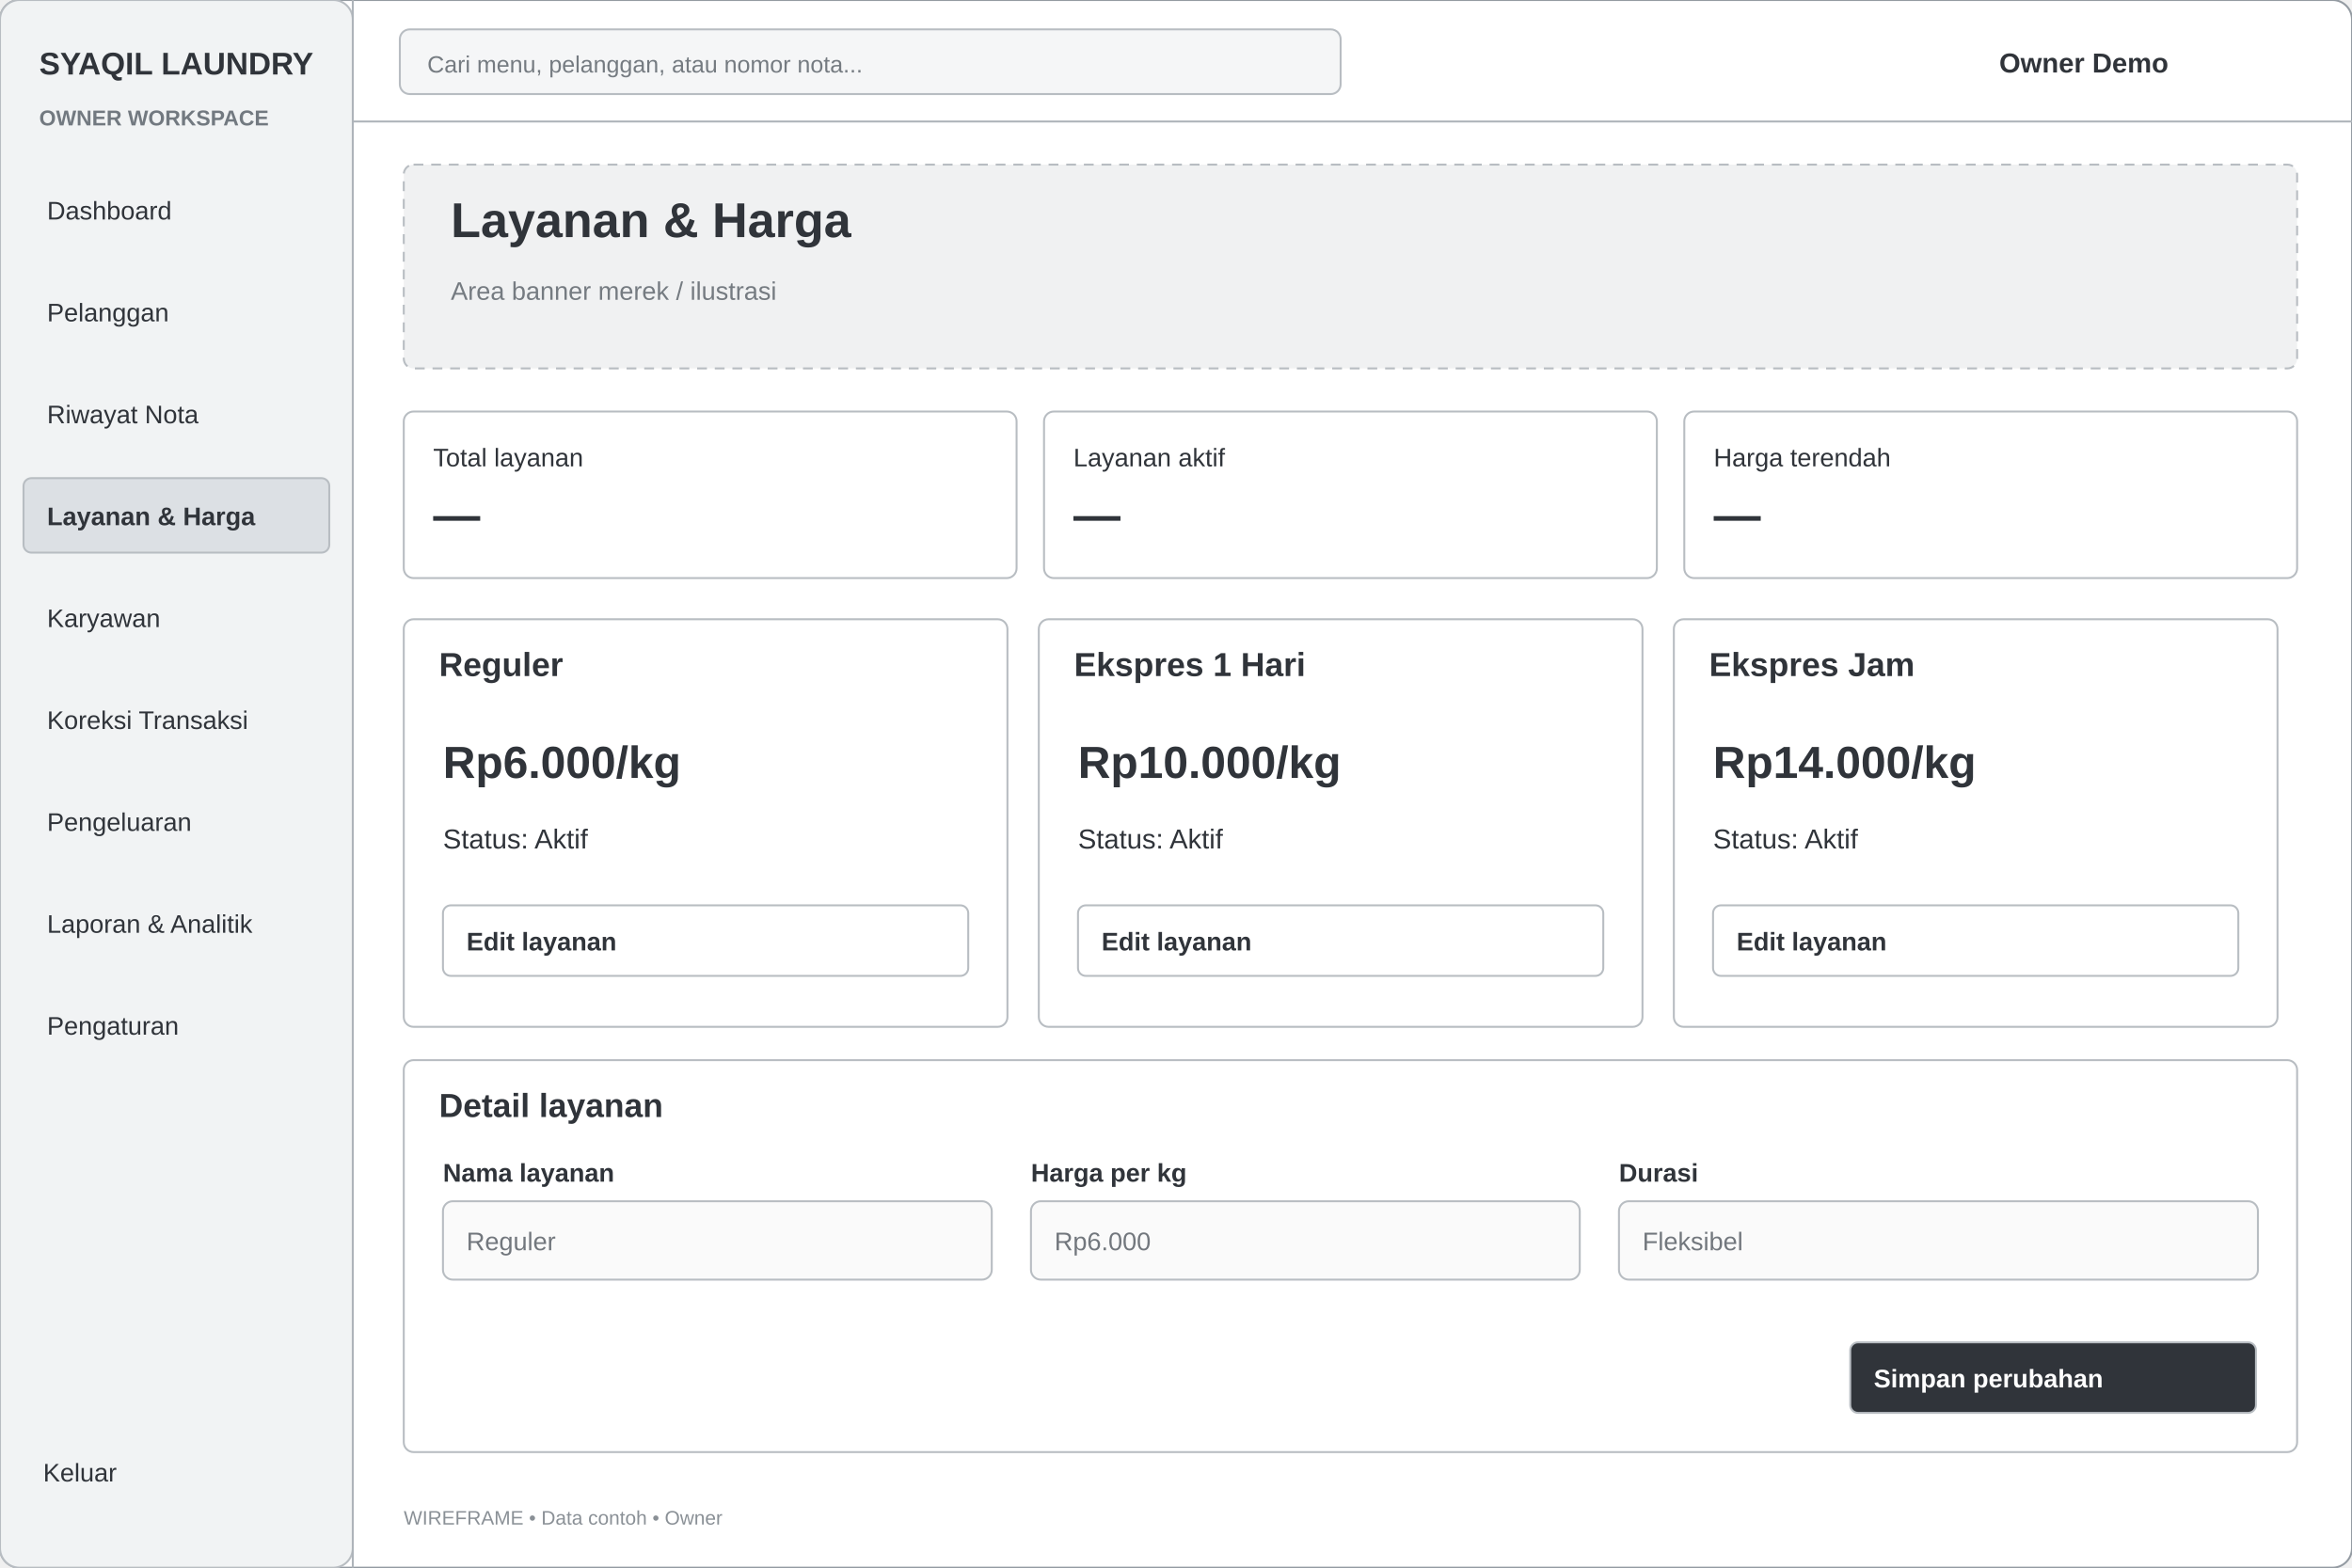
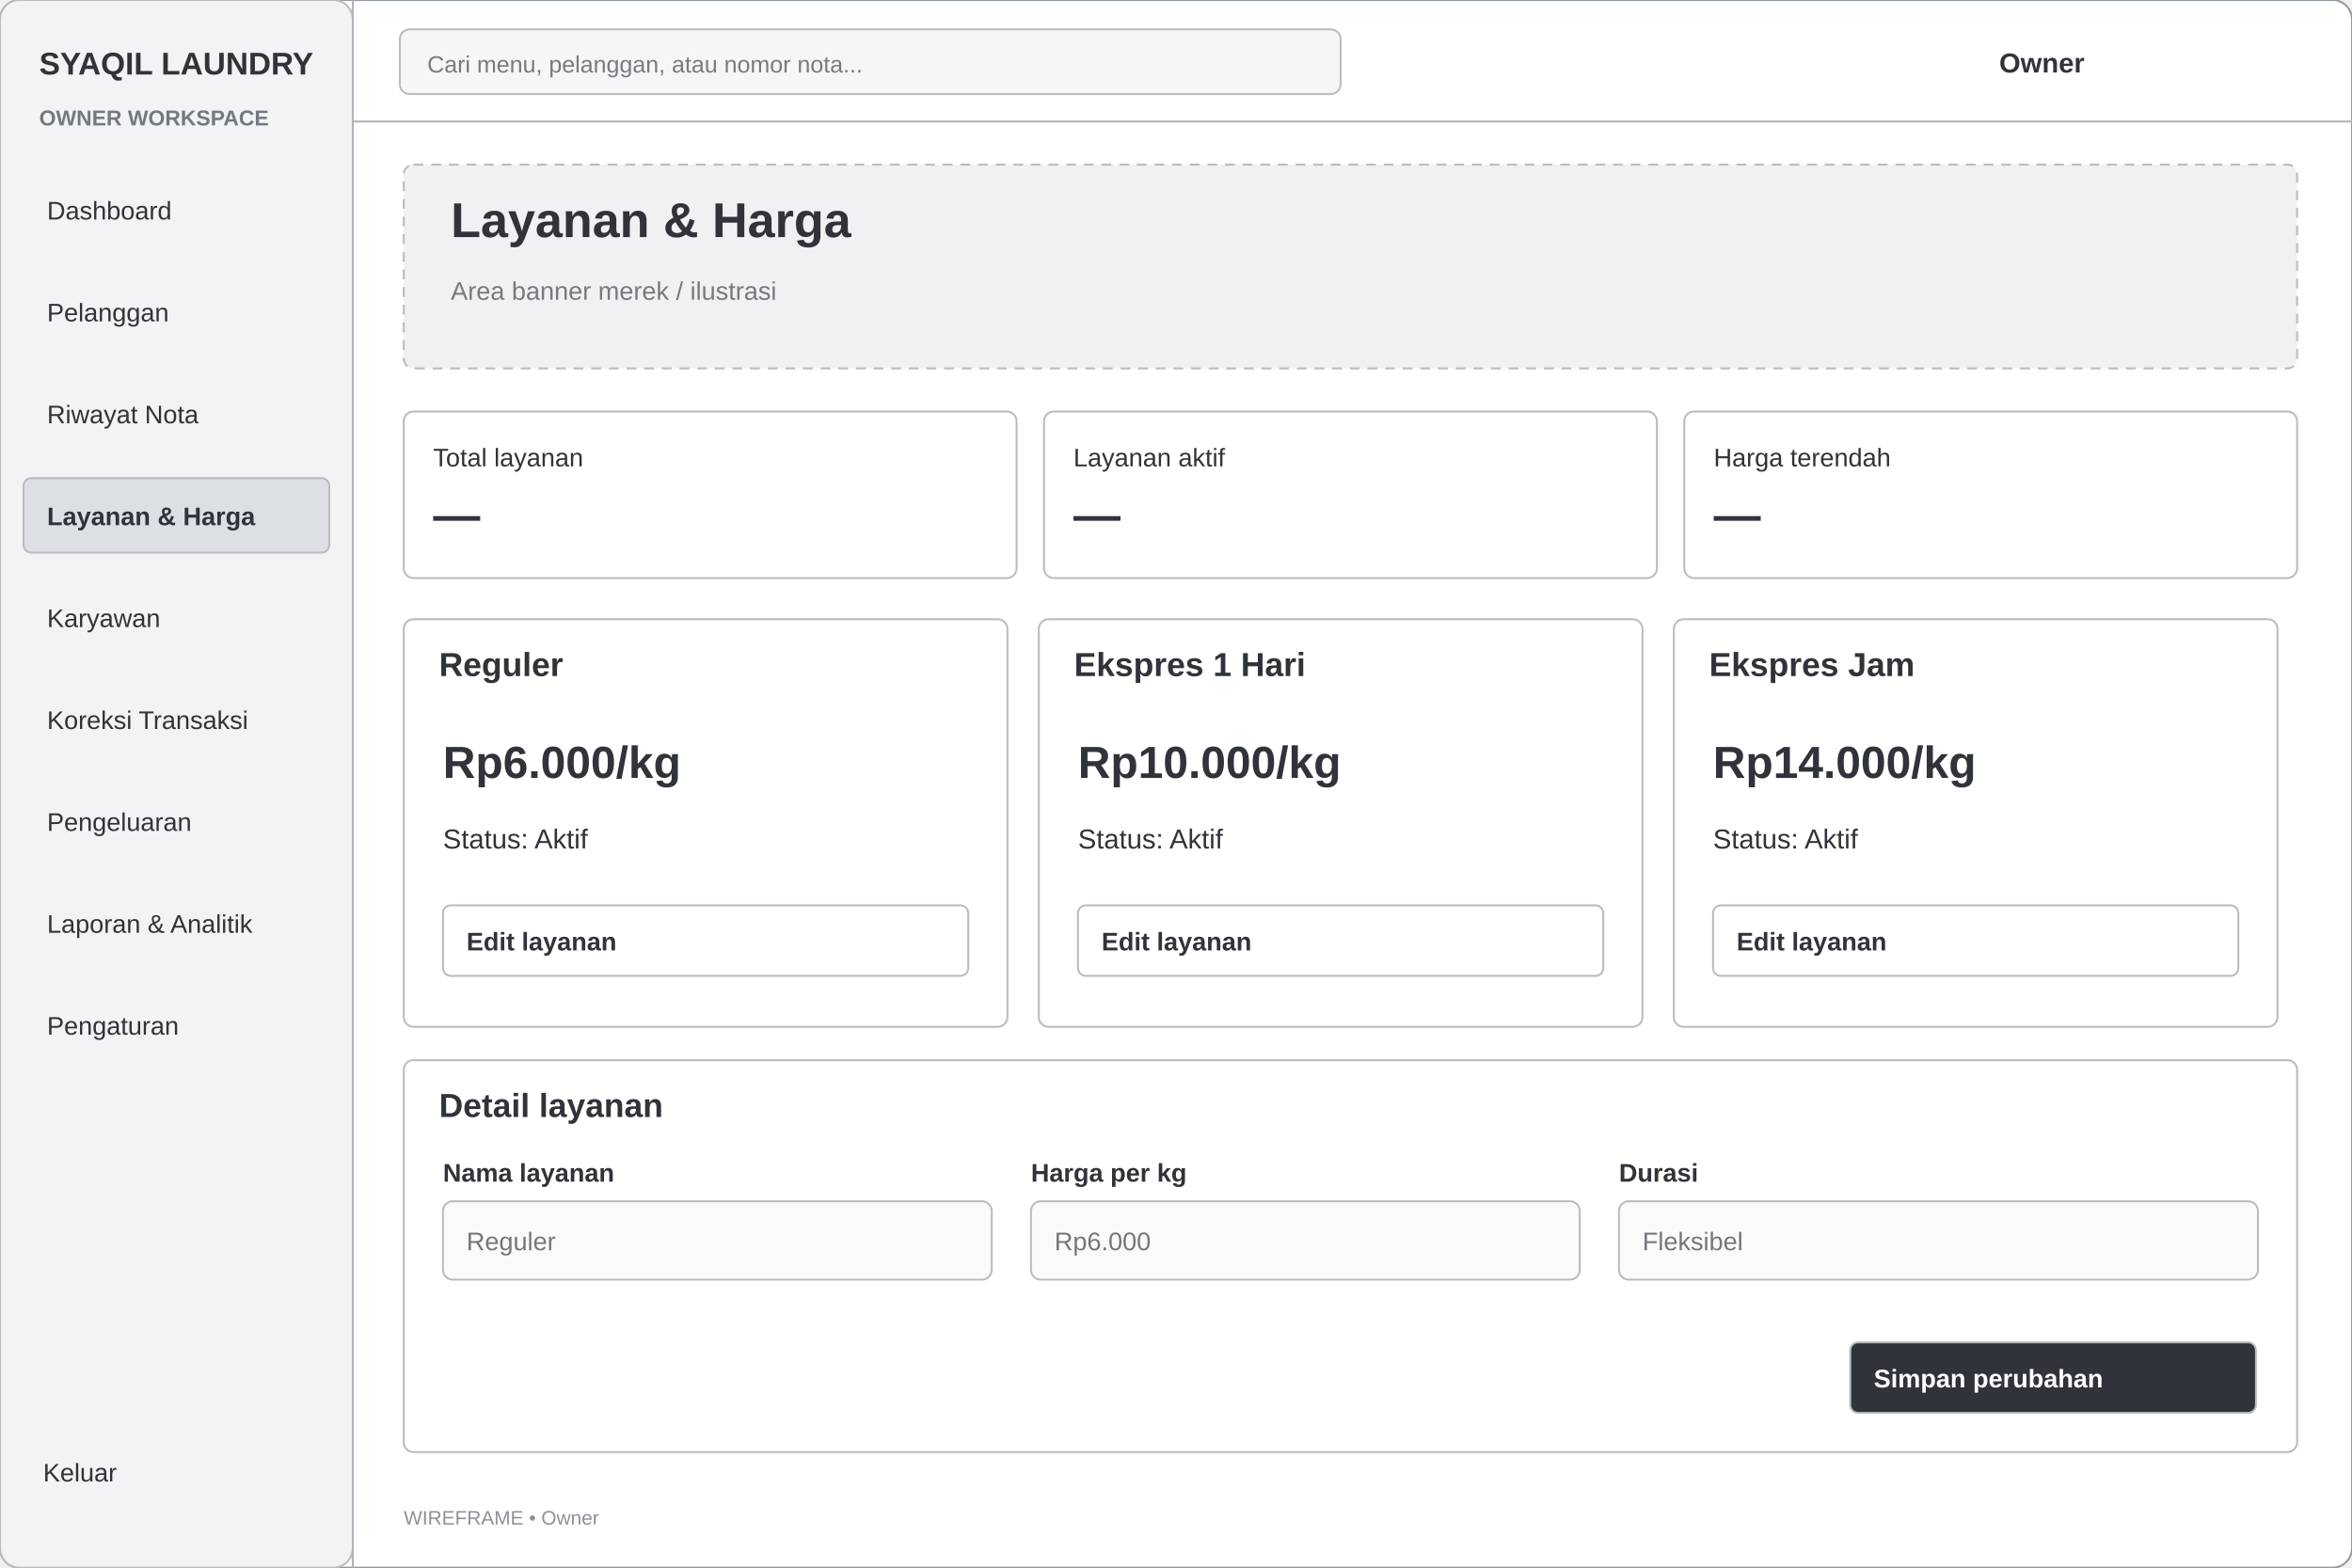
<svg xmlns="http://www.w3.org/2000/svg" width="1200" height="800" viewBox="0 0 1200 800">
  <rect x="0" y="0" width="1200" height="800" rx="10" fill="#fff" stroke="#949ba2" />
  <rect x="0" y="0" width="180" height="800" rx="10" fill="#f1f3f4" stroke="#b8bdc2" />
  <text x="20" y="38" font-family="Arial, sans-serif" font-size="16" font-weight="700" fill="#30343a">SYAQIL LAUNDRY</text>
  <text x="20" y="64" font-family="Arial, sans-serif" font-size="11" font-weight="700" fill="#727980">OWNER WORKSPACE</text>
  <text x="24" y="112" font-family="Arial, sans-serif" font-size="13" font-weight="400" fill="#30343a">Dashboard</text>
  <text x="24" y="164" font-family="Arial, sans-serif" font-size="13" font-weight="400" fill="#30343a">Pelanggan</text>
  <text x="24" y="216" font-family="Arial, sans-serif" font-size="13" font-weight="400" fill="#30343a">Riwayat Nota</text>
  <rect x="12" y="244" width="156" height="38" rx="4" fill="#dce0e4" stroke="#b8bdc2" />
  <text x="24" y="268" font-family="Arial, sans-serif" font-size="13" font-weight="700" fill="#30343a">Layanan &amp; Harga</text>
  <text x="24" y="320" font-family="Arial, sans-serif" font-size="13" font-weight="400" fill="#30343a">Karyawan</text>
  <text x="24" y="372" font-family="Arial, sans-serif" font-size="13" font-weight="400" fill="#30343a">Koreksi Transaksi</text>
  <text x="24" y="424" font-family="Arial, sans-serif" font-size="13" font-weight="400" fill="#30343a">Pengeluaran</text>
  <text x="24" y="476" font-family="Arial, sans-serif" font-size="13" font-weight="400" fill="#30343a">Laporan &amp; Analitik</text>
  <text x="24" y="528" font-family="Arial, sans-serif" font-size="13" font-weight="400" fill="#30343a">Pengaturan</text>
  <text x="22" y="756" font-family="Arial, sans-serif" font-size="13" font-weight="400" fill="#30343a">Keluar</text>
  <path d="M180 0 L180 800" fill="none" stroke="#aeb4ba" />
  <path d="M180 62 L1200 62" fill="none" stroke="#aeb4ba" />
  <rect x="204" y="15" width="480" height="33" rx="5" fill="#f5f6f7" stroke="#b8bdc2" />
  <text x="218" y="37" font-family="Arial, sans-serif" font-size="12" font-weight="400" fill="#757b81">Cari menu, pelanggan, atau nomor nota...</text>
-   <text x="1020" y="37" font-family="Arial, sans-serif" font-size="14" font-weight="700" fill="#30343a">Owner Demo</text>
+   <text x="1020" y="37" font-family="Arial, sans-serif" font-size="14" font-weight="700" fill="#30343a">Owner</text>
  <rect x="206" y="84" width="966" height="104" rx="5" fill="#f0f1f2" stroke="#b8bdc2" stroke-dasharray="5 4" />
  <text x="230" y="121" font-family="Arial, sans-serif" font-size="25" font-weight="700" fill="#30343a">Layanan &amp; Harga</text>
  <text x="230" y="153" font-family="Arial, sans-serif" font-size="13" font-weight="400" fill="#757b81">Area banner merek / ilustrasi</text>
-   <text x="206" y="778" font-family="Arial, sans-serif" font-size="10" font-weight="400" fill="#8a9096">WIREFRAME • Data contoh • Owner</text>
+   <text x="206" y="778" font-family="Arial, sans-serif" font-size="10" font-weight="400" fill="#8a9096">WIREFRAME • Owner</text>
  <rect x="206.0" y="210" width="312.667" height="85" rx="5" fill="#fff" stroke="#b8bdc2" />
  <text x="221.0" y="238" font-family="Arial, sans-serif" font-size="13" font-weight="400" fill="#30343a">Total layanan</text>
  <text x="221.0" y="271" font-family="Arial, sans-serif" font-size="24" font-weight="700" fill="#30343a">—</text>
  <rect x="532.667" y="210" width="312.667" height="85" rx="5" fill="#fff" stroke="#b8bdc2" />
  <text x="547.667" y="238" font-family="Arial, sans-serif" font-size="13" font-weight="400" fill="#30343a">Layanan aktif</text>
  <text x="547.667" y="271" font-family="Arial, sans-serif" font-size="24" font-weight="700" fill="#30343a">—</text>
  <rect x="859.333" y="210" width="312.667" height="85" rx="5" fill="#fff" stroke="#b8bdc2" />
  <text x="874.333" y="238" font-family="Arial, sans-serif" font-size="13" font-weight="400" fill="#30343a">Harga terendah</text>
  <text x="874.333" y="271" font-family="Arial, sans-serif" font-size="24" font-weight="700" fill="#30343a">—</text>
  <rect x="206" y="316" width="308" height="208" rx="5" fill="#fff" stroke="#b8bdc2" />
  <text x="224" y="345" font-family="Arial, sans-serif" font-size="17" font-weight="700" fill="#30343a">Reguler</text>
  <text x="226" y="397" font-family="Arial, sans-serif" font-size="23" font-weight="700" fill="#30343a">Rp6.000/kg</text>
  <text x="226" y="433" font-family="Arial, sans-serif" font-size="14" font-weight="400" fill="#30343a">Status: Aktif</text>
  <rect x="226" y="462" width="268" height="36" rx="4" fill="#fff" stroke="#b8bdc2" />
  <text x="238" y="485" font-family="Arial, sans-serif" font-size="13" font-weight="700" fill="#30343a">Edit layanan</text>
  <rect x="530" y="316" width="308" height="208" rx="5" fill="#fff" stroke="#b8bdc2" />
  <text x="548" y="345" font-family="Arial, sans-serif" font-size="17" font-weight="700" fill="#30343a">Ekspres 1 Hari</text>
  <text x="550" y="397" font-family="Arial, sans-serif" font-size="23" font-weight="700" fill="#30343a">Rp10.000/kg</text>
  <text x="550" y="433" font-family="Arial, sans-serif" font-size="14" font-weight="400" fill="#30343a">Status: Aktif</text>
  <rect x="550" y="462" width="268" height="36" rx="4" fill="#fff" stroke="#b8bdc2" />
  <text x="562" y="485" font-family="Arial, sans-serif" font-size="13" font-weight="700" fill="#30343a">Edit layanan</text>
  <rect x="854" y="316" width="308" height="208" rx="5" fill="#fff" stroke="#b8bdc2" />
  <text x="872" y="345" font-family="Arial, sans-serif" font-size="17" font-weight="700" fill="#30343a">Ekspres Jam</text>
  <text x="874" y="397" font-family="Arial, sans-serif" font-size="23" font-weight="700" fill="#30343a">Rp14.000/kg</text>
  <text x="874" y="433" font-family="Arial, sans-serif" font-size="14" font-weight="400" fill="#30343a">Status: Aktif</text>
  <rect x="874" y="462" width="268" height="36" rx="4" fill="#fff" stroke="#b8bdc2" />
  <text x="886" y="485" font-family="Arial, sans-serif" font-size="13" font-weight="700" fill="#30343a">Edit layanan</text>
  <rect x="206" y="541" width="966" height="200" rx="5" fill="#fff" stroke="#b8bdc2" />
  <text x="224" y="570" font-family="Arial, sans-serif" font-size="17" font-weight="700" fill="#30343a">Detail layanan</text>
  <text x="226" y="603" font-family="Arial, sans-serif" font-size="13" font-weight="700" fill="#30343a">Nama layanan</text>
  <rect x="226" y="613" width="280" height="40" rx="5" fill="#fafafa" stroke="#b8bdc2" />
  <text x="238" y="638" font-family="Arial, sans-serif" font-size="13" font-weight="400" fill="#72777d">Reguler</text>
  <text x="526" y="603" font-family="Arial, sans-serif" font-size="13" font-weight="700" fill="#30343a">Harga per kg</text>
  <rect x="526" y="613" width="280" height="40" rx="5" fill="#fafafa" stroke="#b8bdc2" />
  <text x="538" y="638" font-family="Arial, sans-serif" font-size="13" font-weight="400" fill="#72777d">Rp6.000</text>
  <text x="826" y="603" font-family="Arial, sans-serif" font-size="13" font-weight="700" fill="#30343a">Durasi</text>
  <rect x="826" y="613" width="326" height="40" rx="5" fill="#fafafa" stroke="#b8bdc2" />
  <text x="838" y="638" font-family="Arial, sans-serif" font-size="13" font-weight="400" fill="#72777d">Fleksibel</text>
  <rect x="944" y="685" width="207" height="36" rx="4" fill="#30343a" stroke="#b8bdc2" />
  <text x="956" y="708" font-family="Arial, sans-serif" font-size="13" font-weight="700" fill="#fff">Simpan perubahan</text>
</svg>
